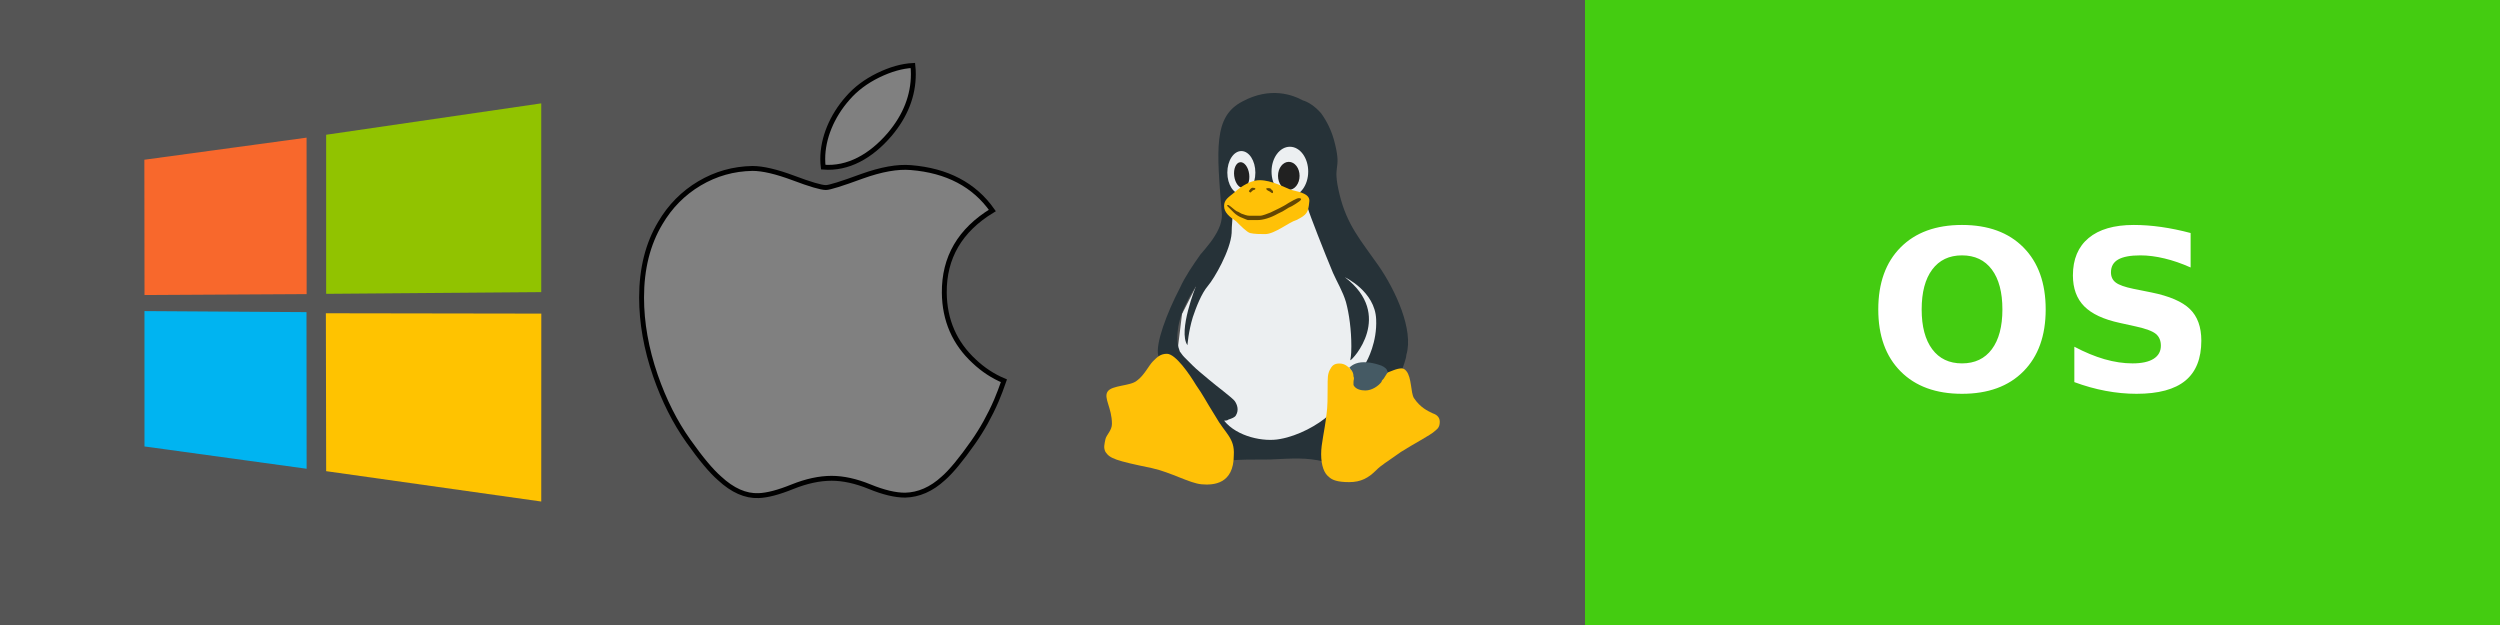
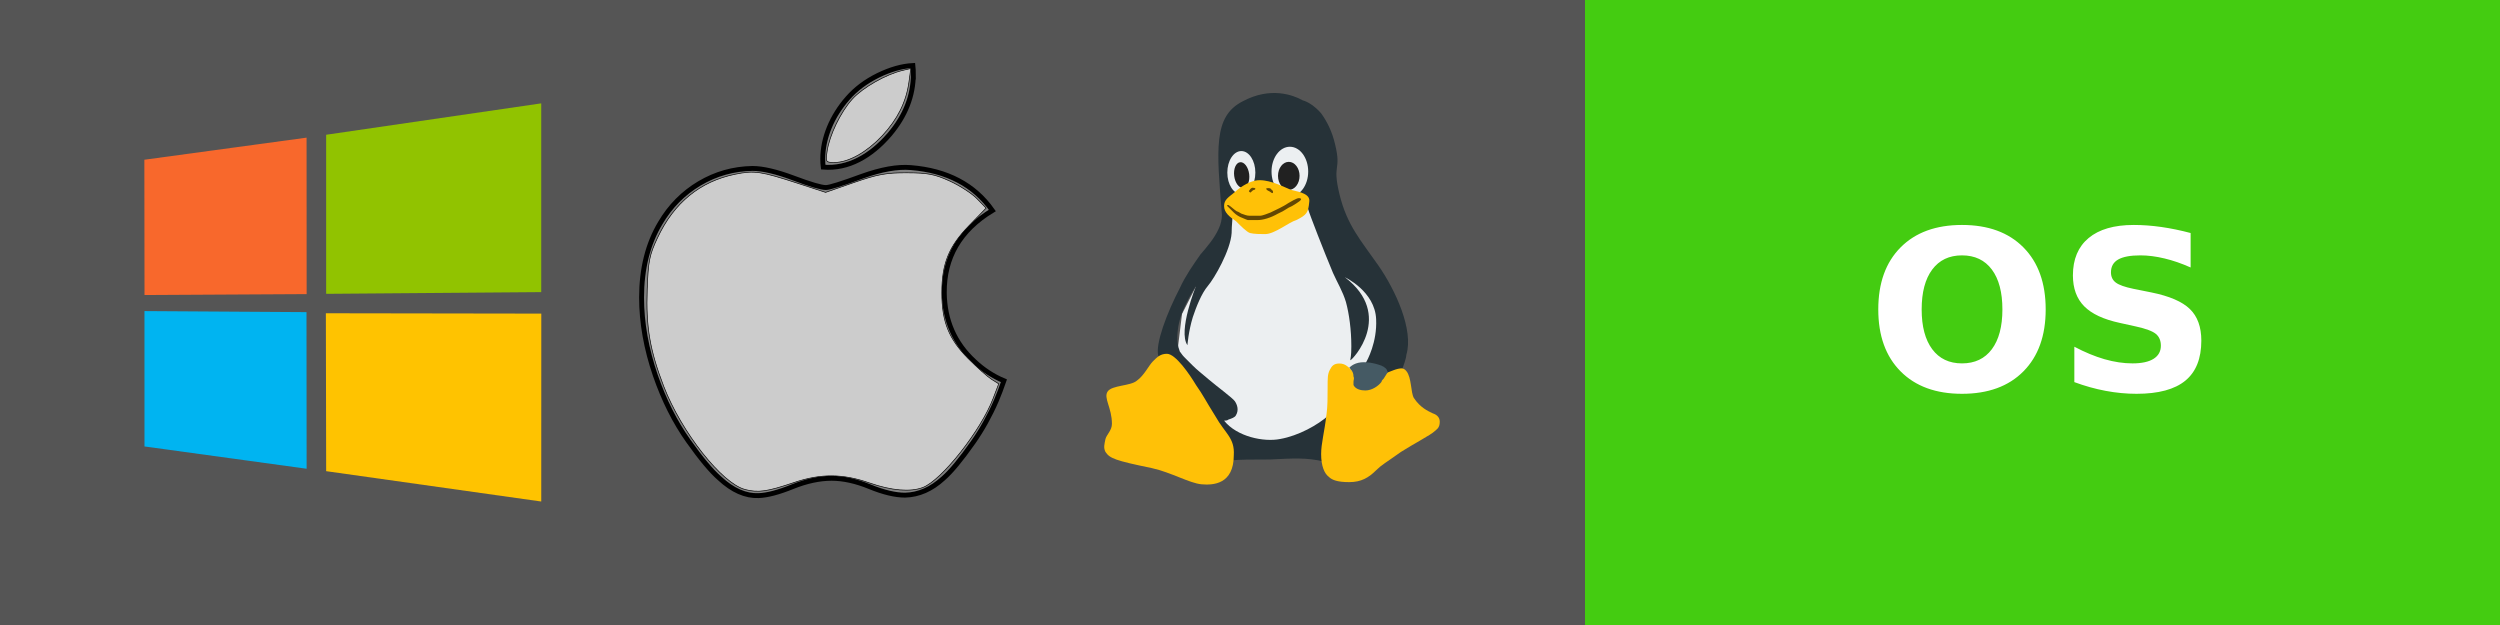
- <svg xmlns="http://www.w3.org/2000/svg" width="112" height="28" id="svg4136" version="1.1">
-   <defs id="defs4154" />
-   <g shape-rendering="crispEdges" id="g4138">
-     <path fill="#555" d="M0 0h71v28H0z" id="path4140" />
-     <path fill="#4c1" d="M71 0h41v28H71z" id="path4142" />
+ <svg xmlns="http://www.w3.org/2000/svg" id="svg4136" width="112" height="28" version="1.1">
+   <g id="g4138" shape-rendering="crispEdges">
+     <path id="path4140" d="M0 0h71v28H0z" fill="#555" />
+     <path id="path4142" d="M71 0h41v28H71z" fill="#4c1" />
  </g>
-   <g fill="#fff" text-anchor="middle" font-family="DejaVu Sans,Verdana,Geneva,sans-serif" font-size="100" id="g4144">
-     <text x="605" y="175" transform="scale(.1)" textLength="-30" id="text4148" />
-     <text x="915" y="175" font-weight="bold" transform="scale(.1)" textLength="170" id="text4150">OS</text>
+   <g id="g4144" fill="#fff" font-family="DejaVu Sans,Verdana,Geneva,sans-serif" font-size="100" text-anchor="middle">
+     <text id="text4148" transform="scale(.1)" x="605" y="175" textLength="-30" />
+     <text id="text4150" transform="scale(.1)" x="915" y="175" font-weight="bold" textLength="170">OS</text>
  </g>
-   <g id="g4308" transform="matrix(1.460313,0,0,1.460313,6.467204,2.93306)">
-     <g id="g4256" transform="matrix(0.33083,0,0,0.33083,26.508,-1.7742)">
-       <polygon id="polygon4258" points="36.1,29.3 30.1,22 28.4,17.9 20.1,18.2 20.2,20.5 18.6,23.5 16.1,28.4 15.6,32.5 17.4,38.3 21.5,40.6 27.7,40.6 33.5,36.2 " style="fill:#eceff1" />
-       <path id="path4260" d="M 34.3,23.9 C 32.7,21.6 31.4,20.2 30.7,17.3 30,14.4 30.9,15.2 30.3,12.7 30,11.4 29.5,10.5 29,9.8 28.4,9.1 27.7,8.7 27.3,8.6 c -0.9,-0.5 -3,-1.3 -5.6,0.1 -2.7,1.4 -2.4,4.4 -1.9,10.5 0,0.4 -0.1,0.9 -0.3,1.3 -0.4,0.9 -1.1,1.7 -1.7,2.4 -0.7,1 -1.4,2 -1.9,3.1 -1.2,2.3 -2.3,5.2 -2,6.3 0.5,-0.1 6.8,9.5 6.8,9.7 0.4,-0.1 2.1,-0.1 3.6,-0.1 2.1,-0.1 3.3,-0.2 5,0.2 0,-0.3 -0.1,-0.6 -0.1,-0.9 0,-0.6 0.1,-1.1 0.2,-1.8 0.1,-0.5 0.2,-1 0.3,-1.6 -1,0.9 -2.8,1.9 -4.5,2.2 -1.5,0.3 -4,-0.2 -5.2,-1.7 0.1,0 0.3,0 0.4,-0.1 0.3,-0.1 0.6,-0.2 0.7,-0.4 0.3,-0.5 0.1,-1 -0.1,-1.3 -0.2,-0.3 -1.7,-1.4 -2.4,-2 -0.7,-0.6 -1.1,-0.9 -1.5,-1.3 L 16.3,32.4 C 16.1,32.2 16,32 15.9,31.9 15.7,31.4 15.6,30.8 15.7,30 c 0.1,-1.1 0.5,-2 1,-3 0.2,-0.4 0.7,-1.2 0.7,-1.2 0,0 -1.7,4.2 -0.8,5.5 0,0 0.1,-1.3 0.5,-2.6 0.3,-0.9 0.8,-2.2 1.4,-2.9 0.6,-0.7 2.1,-3.3 2.2,-4.9 0,-0.7 0.1,-1.4 0.1,-1.9 -0.4,-0.4 6.6,-1.4 7,-0.3 0.1,0.4 1.5,4 2.3,5.9 0.4,0.9 0.9,1.7 1.2,2.7 0.3,1.1 0.5,2.6 0.5,4.1 0,0.3 0,0.8 -0.1,1.3 0.2,0 4.1,-4.2 -0.5,-7.7 0,0 2.8,1.3 2.9,3.9 0.1,2.1 -0.8,3.8 -1,4.1 0.1,0 2.1,0.9 2.2,0.9 0.4,0 1.2,-0.3 1.2,-0.3 0.1,-0.3 0.4,-1.1 0.4,-1.4 0.7,-2.3 -1,-6 -2.6,-8.3 z" style="fill:#263238" />
-       <g id="g4262" style="fill:#eceff1">
-         <ellipse id="ellipse4264" ry="2" rx="1.3" cy="15.3" cx="21.6" />
-         <ellipse id="ellipse4266" ry="2.3" rx="1.7" cy="15.2" cx="26.1" />
+   <g id="g4308" transform="matrix(1.4603 0 0 1.4603 6.4672 2.9331)">
+     <g id="g4256" transform="matrix(.33083 0 0 .33083 26.508 -1.7742)">
+       <polygon id="polygon4258" points="36.1 29.3 30.1 22 28.4 17.9 20.1 18.2 20.2 20.5 18.6 23.5 16.1 28.4 15.6 32.5 17.4 38.3 21.5 40.6 27.7 40.6 33.5 36.2" fill="#eceff1" />
+       <path id="path4260" d="m34.3 23.9c-1.6-2.3-2.9-3.7-3.6-6.6s0.2-2.1-0.4-4.6c-0.3-1.3-0.8-2.2-1.3-2.9-0.6-0.7-1.3-1.1-1.7-1.2-0.9-0.5-3-1.3-5.6 0.1-2.7 1.4-2.4 4.4-1.9 10.5 0 0.4-0.1 0.9-0.3 1.3-0.4 0.9-1.1 1.7-1.7 2.4-0.7 1-1.4 2-1.9 3.1-1.2 2.3-2.3 5.2-2 6.3 0.5-0.1 6.8 9.5 6.8 9.7 0.4-0.1 2.1-0.1 3.6-0.1 2.1-0.1 3.3-0.2 5 0.2 0-0.3-0.1-0.6-0.1-0.9 0-0.6 0.1-1.1 0.2-1.8 0.1-0.5 0.2-1 0.3-1.6-1 0.9-2.8 1.9-4.5 2.2-1.5 0.3-4-0.2-5.2-1.7 0.1 0 0.3 0 0.4-0.1 0.3-0.1 0.6-0.2 0.7-0.4 0.3-0.5 0.1-1-0.1-1.3s-1.7-1.4-2.4-2-1.1-0.9-1.5-1.3l-0.8-0.8c-0.2-0.2-0.3-0.4-0.4-0.5-0.2-0.5-0.3-1.1-0.2-1.9 0.1-1.1 0.5-2 1-3 0.2-0.4 0.7-1.2 0.7-1.2s-1.7 4.2-0.8 5.5c0 0 0.1-1.3 0.5-2.6 0.3-0.9 0.8-2.2 1.4-2.9s2.1-3.3 2.2-4.9c0-0.7 0.1-1.4 0.1-1.9-0.4-0.4 6.6-1.4 7-0.3 0.1 0.4 1.5 4 2.3 5.9 0.4 0.9 0.9 1.7 1.2 2.7 0.3 1.1 0.5 2.6 0.5 4.1 0 0.3 0 0.8-0.1 1.3 0.2 0 4.1-4.2-0.5-7.7 0 0 2.8 1.3 2.9 3.9 0.1 2.1-0.8 3.8-1 4.1 0.1 0 2.1 0.9 2.2 0.9 0.4 0 1.2-0.3 1.2-0.3 0.1-0.3 0.4-1.1 0.4-1.4 0.7-2.3-1-6-2.6-8.3z" fill="#263238" />
+       <g id="g4262" fill="#eceff1">
+         <ellipse id="ellipse4264" cx="21.6" cy="15.3" rx="1.3" ry="2" />
+         <ellipse id="ellipse4266" cx="26.1" cy="15.2" rx="1.7" ry="2.3" />
      </g>
-       <g id="g4268" style="fill:#212121">
-         <ellipse id="ellipse4270" ry="0.7" rx="1.2" cy="15.5" cx="21.7" transform="matrix(-0.1254,-0.9921,0.9921,-0.1254,8.9754,38.997)" />
-         <ellipse id="ellipse4272" ry="1.3" rx="1" cy="15.6" cx="26" />
+       <g id="g4268" fill="#212121">
+         <ellipse id="ellipse4270" transform="matrix(-.1254 -.9921 .9921 -.1254 8.9754 38.997)" cx="21.7" cy="15.5" rx="1.2" ry=".7" />
+         <ellipse id="ellipse4272" cx="26" cy="15.6" rx="1" ry="1.3" />
      </g>
-       <g id="g4274" style="fill:#ffc107">
-         <path id="path4276" d="m 39.3,37.6 c -0.4,-0.2 -1.1,-0.5 -1.7,-1.4 -0.3,-0.5 -0.2,-1.9 -0.7,-2.5 -0.3,-0.4 -0.7,-0.2 -0.8,-0.2 -0.9,0.2 -3,1.6 -4.4,0 -0.2,-0.2 -0.5,-0.5 -1,-0.5 -0.5,0 -0.7,0.2 -0.9,0.6 -0.2,0.4 -0.2,0.7 -0.2,1.7 0,0.8 0,1.7 -0.1,2.4 -0.2,1.7 -0.5,2.7 -0.5,3.7 0,1.1 0.3,1.8 0.7,2.1 0.3,0.3 0.8,0.5 1.9,0.5 1.1,0 1.8,-0.4 2.5,-1.1 0.5,-0.5 0.9,-0.7 2.3,-1.7 1.1,-0.7 2.8,-1.6 3.1,-1.9 0.2,-0.2 0.5,-0.3 0.5,-0.9 0,-0.5 -0.4,-0.7 -0.7,-0.8 z" />
-         <path id="path4278" d="m 19.2,37.9 c -1,-1.6 -1.1,-1.9 -1.8,-2.9 -0.6,-1 -1.9,-2.9 -2.7,-2.9 -0.6,0 -0.9,0.3 -1.3,0.7 -0.4,0.4 -0.8,1.3 -1.5,1.8 -0.6,0.5 -2.3,0.4 -2.7,1 -0.4,0.6 0.4,1.5 0.4,3 0,0.6 -0.5,1 -0.6,1.4 -0.1,0.5 -0.2,0.8 0,1.2 0.4,0.6 0.9,0.8 4.3,1.5 1.8,0.4 3.5,1.4 4.6,1.5 1.1,0.1 3,0 3,-2.7 0.1,-1.6 -0.8,-2 -1.7,-3.6 z" />
-         <path id="path4280" d="M 21.1,19.8 C 20.5,19.4 20,19 20,18.4 c 0,-0.6 0.4,-0.8 1,-1.3 0.1,-0.1 1.2,-1.1 2.3,-1.1 1.1,0 2.4,0.7 2.9,0.9 0.9,0.2 1.8,0.4 1.7,1.1 -0.1,1 -0.2,1.2 -1.2,1.7 -0.7,0.2 -2,1.3 -2.9,1.3 -0.4,0 -1,0 -1.4,-0.1 -0.3,-0.1 -0.8,-0.6 -1.3,-1.1 z" />
+       <g id="g4274" fill="#ffc107">
+         <path id="path4276" d="m39.3 37.6c-0.4-0.2-1.1-0.5-1.7-1.4-0.3-0.5-0.2-1.9-0.7-2.5-0.3-0.4-0.7-0.2-0.8-0.2-0.9 0.2-3 1.6-4.4 0-0.2-0.2-0.5-0.5-1-0.5s-0.7 0.2-0.9 0.6-0.2 0.7-0.2 1.7c0 0.8 0 1.7-0.1 2.4-0.2 1.7-0.5 2.7-0.5 3.7 0 1.1 0.3 1.8 0.7 2.1 0.3 0.3 0.8 0.5 1.9 0.5s1.8-0.4 2.5-1.1c0.5-0.5 0.9-0.7 2.3-1.7 1.1-0.7 2.8-1.6 3.1-1.9 0.2-0.2 0.5-0.3 0.5-0.9 0-0.5-0.4-0.7-0.7-0.8z" />
+         <path id="path4278" d="m19.2 37.9c-1-1.6-1.1-1.9-1.8-2.9-0.6-1-1.9-2.9-2.7-2.9-0.6 0-0.9 0.3-1.3 0.7s-0.8 1.3-1.5 1.8c-0.6 0.5-2.3 0.4-2.7 1s0.4 1.5 0.4 3c0 0.6-0.5 1-0.6 1.4-0.1 0.5-0.2 0.8 0 1.2 0.4 0.6 0.9 0.8 4.3 1.5 1.8 0.4 3.5 1.4 4.6 1.5s3 0 3-2.7c0.1-1.6-0.8-2-1.7-3.6z" />
+         <path id="path4280" d="m21.1 19.8c-0.6-0.4-1.1-0.8-1.1-1.4s0.4-0.8 1-1.3c0.1-0.1 1.2-1.1 2.3-1.1s2.4 0.7 2.9 0.9c0.9 0.2 1.8 0.4 1.7 1.1-0.1 1-0.2 1.2-1.2 1.7-0.7 0.2-2 1.3-2.9 1.3-0.4 0-1 0-1.4-0.1-0.3-0.1-0.8-0.6-1.3-1.1z" />
      </g>
-       <g id="g4282" style="fill:#634703">
-         <path id="path4284" d="m 20.9,19 c 0.2,0.2 0.5,0.4 0.8,0.5 0.2,0.1 0.5,0.2 0.5,0.2 l 0.9,0 c 0.5,0 1.2,-0.2 1.9,-0.6 0.7,-0.3 0.8,-0.5 1.3,-0.7 0.5,-0.3 1,-0.6 0.8,-0.7 -0.2,-0.1 -0.4,0 -1.1,0.4 -0.6,0.4 -1.1,0.6 -1.7,0.9 -0.3,0.1 -0.7,0.3 -1,0.3 l -0.9,0 c -0.3,0 -0.5,-0.1 -0.8,-0.2 -0.2,-0.1 -0.3,-0.2 -0.4,-0.2 -0.2,-0.1 -0.6,-0.5 -0.8,-0.6 0,0 -0.2,0 -0.1,0.1 l 0.6,0.6 z" />
-         <path id="path4286" d="m 23.9,16.8 c 0.1,0.2 0.3,0.2 0.4,0.3 0.1,0.1 0.2,0.1 0.2,0.1 0.1,-0.1 0,-0.3 -0.1,-0.3 0,-0.2 -0.5,-0.2 -0.5,-0.1 z" />
-         <path id="path4288" d="m 22.3,17 c 0,0.1 0.2,0.2 0.2,0.1 0.1,-0.1 0.2,-0.2 0.3,-0.2 0.2,-0.1 0.1,-0.2 -0.2,-0.2 -0.2,0.1 -0.2,0.2 -0.3,0.3 z" />
+       <g id="g4282" fill="#634703">
+         <path id="path4284" d="m20.9 19c0.2 0.2 0.5 0.4 0.8 0.5 0.2 0.1 0.5 0.2 0.5 0.2h0.9c0.5 0 1.2-0.2 1.9-0.6 0.7-0.3 0.8-0.5 1.3-0.7 0.5-0.3 1-0.6 0.8-0.7s-0.4 0-1.1 0.4c-0.6 0.4-1.1 0.6-1.7 0.9-0.3 0.1-0.7 0.3-1 0.3h-0.9c-0.3 0-0.5-0.1-0.8-0.2-0.2-0.1-0.3-0.2-0.4-0.2-0.2-0.1-0.6-0.5-0.8-0.6 0 0-0.2 0-0.1 0.1l0.6 0.6z" />
+         <path id="path4286" d="m23.9 16.8c0.1 0.2 0.3 0.2 0.4 0.3s0.2 0.1 0.2 0.1c0.1-0.1 0-0.3-0.1-0.3 0-0.2-0.5-0.2-0.5-0.1z" />
+         <path id="path4288" d="m22.3 17c0 0.1 0.2 0.2 0.2 0.1 0.1-0.1 0.2-0.2 0.3-0.2 0.2-0.1 0.1-0.2-0.2-0.2-0.2 0.1-0.2 0.2-0.3 0.3z" />
      </g>
-       <path id="path4290" d="m 32,34.7 0,0.3 c 0.2,0.4 0.7,0.5 1.1,0.5 0.6,0 1.2,-0.4 1.5,-0.8 0,-0.1 0.1,-0.2 0.2,-0.3 0.2,-0.3 0.3,-0.5 0.4,-0.6 0,0 -0.1,-0.1 -0.1,-0.2 -0.1,-0.2 -0.4,-0.4 -0.8,-0.5 -0.3,-0.1 -0.8,-0.2 -1,-0.2 -0.9,-0.1 -1.4,0.2 -1.7,0.5 0,0 0.1,0 0.1,0.1 0.2,0.2 0.3,0.4 0.3,0.7 0.1,0.2 0,0.3 0,0.5 z" style="fill:#455a64" />
+       <path id="path4290" d="m32 34.7v0.3c0.2 0.4 0.7 0.5 1.1 0.5 0.6 0 1.2-0.4 1.5-0.8 0-0.1 0.1-0.2 0.2-0.3 0.2-0.3 0.3-0.5 0.4-0.6 0 0-0.1-0.1-0.1-0.2-0.1-0.2-0.4-0.4-0.8-0.5-0.3-0.1-0.8-0.2-1-0.2-0.9-0.1-1.4 0.2-1.7 0.5 0 0 0.1 0 0.1 0.1 0.2 0.2 0.3 0.4 0.3 0.7 0.1 0.2 0 0.3 0 0.5z" fill="#455a64" />
    </g>
-     <g id="g4292" transform="matrix(0.13945,0,0,0.13945,0,1.1623)">
-       <path id="path4294" d="m 0,12.402 35.687,-4.86 0.016,34.423 -35.67,0.203 z" style="fill:#f8682c" />
-       <path id="path4296" d="m 39.996,6.906 47.318,-6.906 0,41.527 -47.318,0.376 z" style="fill:#91c300" />
-       <path id="path4298" d="m 35.67,45.931 0.028,34.453 -35.67,-4.904 -0.002,-29.78 z" style="fill:#00b4f1" />
-       <path id="path4300" d="m 87.326,46.255 -0.011,41.34 -47.318,-6.678 -0.066,-34.739 z" style="fill:#ffc300" />
+     <g id="g4292" transform="matrix(.13945 0 0 .13945 0 1.1623)">
+       <path id="path4294" d="m0 12.402 35.687-4.86 0.016 34.423-35.67 0.203z" fill="#f8682c" />
+       <path id="path4296" d="m39.996 6.906 47.318-6.906v41.527l-47.318 0.376z" fill="#91c300" />
+       <path id="path4298" d="m35.67 45.931 0.028 34.453-35.67-4.904-2e-3 -29.78z" fill="#00b4f1" />
+       <path id="path4300" d="m87.326 46.255-0.011 41.34-47.318-6.678-0.066-34.739z" fill="#ffc300" />
    </g>
-     <path id="path4302" d="m 26.137,10.284 c -0.2,0.461 -0.436,0.885 -0.71,1.276 -0.373,0.532 -0.679,0.9 -0.914,1.105 -0.365,0.336 -0.756,0.507 -1.175,0.517 -0.301,0 -0.663,-0.086 -1.085,-0.259 -0.423,-0.173 -0.812,-0.258 -1.168,-0.258 -0.373,0 -0.773,0.086 -1.201,0.258 -0.429,0.174 -0.774,0.264 -1.038,0.273 -0.402,0.017 -0.802,-0.16 -1.201,-0.531 -0.255,-0.222 -0.574,-0.604 -0.956,-1.144 -0.41,-0.577 -0.747,-1.246 -1.011,-2.008 -0.283,-0.824 -0.424,-1.621 -0.424,-2.393 0,-0.884 0.191,-1.647 0.574,-2.286 0.301,-0.513 0.701,-0.918 1.202,-1.216 0.501,-0.297 1.042,-0.449 1.625,-0.459 0.319,0 0.737,0.099 1.257,0.293 0.518,0.195 0.851,0.293 0.997,0.293 0.109,0 0.479,-0.115 1.105,-0.345 0.593,-0.213 1.093,-0.302 1.502,-0.267 1.11,0.09 1.944,0.527 2.499,1.316 -0.993,0.602 -1.484,1.444 -1.474,2.525 0.009,0.842 0.314,1.543 0.915,2.099 0.272,0.258 0.576,0.458 0.914,0.6 -0.073,0.213 -0.151,0.416 -0.233,0.612 z M 23.591,0.264 c 0,0.66 -0.241,1.276 -0.722,1.847 -0.58,0.678 -1.282,1.07 -2.042,1.008 -0.01,-0.079 -0.015,-0.163 -0.015,-0.25 0,-0.634 0.276,-1.312 0.766,-1.866 C 21.821,0.722 22.132,0.488 22.51,0.302 22.886,0.119 23.242,0.017 23.577,0 c 0.01,0.088 0.014,0.176 0.014,0.264 z" style="stroke-width:0.15;fill:#808080;fill-opacity:1;stroke:#000000;stroke-opacity:1;stroke-miterlimit:4;stroke-dasharray:none" />
+     <path id="path4302" d="m26.137 10.284c-0.2 0.461-0.436 0.885-0.71 1.276-0.373 0.532-0.679 0.9-0.914 1.105-0.365 0.336-0.756 0.507-1.175 0.517-0.301 0-0.663-0.086-1.085-0.259-0.423-0.173-0.812-0.258-1.168-0.258-0.373 0-0.773 0.086-1.201 0.258-0.429 0.174-0.774 0.264-1.038 0.273-0.402 0.017-0.802-0.16-1.201-0.531-0.255-0.222-0.574-0.604-0.956-1.144-0.41-0.577-0.747-1.246-1.011-2.008-0.283-0.824-0.424-1.621-0.424-2.393 0-0.884 0.191-1.647 0.574-2.286 0.301-0.513 0.701-0.918 1.202-1.216 0.501-0.297 1.042-0.449 1.625-0.459 0.319 0 0.737 0.099 1.257 0.293 0.518 0.195 0.851 0.293 0.997 0.293 0.109 0 0.479-0.115 1.105-0.345 0.593-0.213 1.093-0.302 1.502-0.267 1.11 0.09 1.944 0.527 2.499 1.316-0.993 0.602-1.484 1.444-1.474 2.525 9e-3 0.842 0.314 1.543 0.915 2.099 0.272 0.258 0.576 0.458 0.914 0.6-0.073 0.213-0.151 0.416-0.233 0.612zm-2.546-10.02c0 0.66-0.241 1.276-0.722 1.847-0.58 0.678-1.282 1.07-2.042 1.008-0.01-0.079-0.015-0.163-0.015-0.25 0-0.634 0.276-1.312 0.766-1.866 0.245-0.281 0.556-0.514 0.933-0.7 0.376-0.183 0.732-0.285 1.067-0.302 0.01 0.088 0.014 0.176 0.014 0.264z" fill="#808080" stroke="#000" stroke-width=".15" />
+     <path id="path4176" transform="matrix(.68478 0 0 .68478 -4.4286 -2.0085)" d="m33.378 21.928c-1.031-0.262-2.852-2.571-3.64-4.614-0.62-1.608-0.803-2.676-0.743-4.337 0.046-1.284 0.098-1.545 0.46-2.318 0.736-1.573 1.907-2.532 3.481-2.853 0.865-0.176 1.14-0.136 2.828 0.414l1.224 0.399 1.267-0.441c1.062-0.369 1.448-0.44 2.382-0.436 0.935 0.004 1.244 0.064 1.919 0.372 0.443 0.202 0.988 0.556 1.213 0.788l0.408 0.421-0.768 0.79c-0.903 0.928-1.215 1.699-1.215 3.001 0 1.296 0.313 2.077 1.182 2.949 0.405 0.406 0.877 0.826 1.051 0.935l0.315 0.197-0.246 0.648c-0.55 1.447-2.308 3.676-3.154 3.997-0.558 0.212-1.404 0.14-2.385-0.203-1.201-0.419-2.181-0.426-3.379-0.021-1.216 0.411-1.602 0.466-2.2 0.314z" fill="#ccc" stroke="#000" stroke-width=".029" />
+     <path id="path4178" transform="matrix(.68478 0 0 .68478 -4.4286 -2.0085)" d="m37.053 6.786c0.107-0.731 0.607-1.767 1.135-2.351 0.46-0.509 1.496-1.1 2.237-1.277l0.379-0.09-0.083 0.609c-0.122 0.892-0.511 1.671-1.203 2.411-0.681 0.728-1.507 1.19-2.127 1.19-0.398 0-0.407-0.013-0.337-0.492z" fill="#ccc" stroke="#000" stroke-width=".029" />
  </g>
-   <path style="fill:#8080ff;fill-opacity:0;stroke:none;stroke-width:0;stroke-linecap:butt;stroke-miterlimit:4;stroke-dasharray:none;stroke-opacity:1" d="m 33.066,21.917 c -0.957,-0.438 -2.493,-2.386 -3.277,-4.156 -0.867,-1.957 -1.207,-4.501 -0.807,-6.052 0.449,-1.744 1.367,-2.958 2.747,-3.633 1.153,-0.564 2.093,-0.586 3.646,-0.085 0.693,0.223 1.394,0.406 1.56,0.406 0.165,0 0.853,-0.177 1.529,-0.393 2.171,-0.696 3.963,-0.446 5.275,0.733 l 0.644,0.579 -0.817,0.819 c -0.577,0.578 -0.881,1.009 -1.036,1.465 -0.276,0.814 -0.282,2.204 -0.013,2.995 0.244,0.715 1.077,1.706 1.845,2.193 l 0.547,0.347 -0.363,0.86 c -0.464,1.099 -1.589,2.728 -2.343,3.392 -0.963,0.847 -1.918,0.935 -3.403,0.313 -0.973,-0.408 -1.938,-0.391 -3.293,0.058 -1.42,0.47 -1.723,0.49 -2.441,0.162 l 1e-6,0 z" id="path4165" />
+   <path id="path4165" d="m33.066 21.917c-0.957-0.438-2.493-2.386-3.277-4.156-0.867-1.957-1.207-4.501-0.807-6.052 0.449-1.744 1.367-2.958 2.747-3.633 1.153-0.564 2.093-0.586 3.646-0.085 0.693 0.223 1.395 0.406 1.56 0.406 0.165 0 0.853-0.177 1.529-0.393 2.171-0.696 3.963-0.446 5.276 0.733l0.644 0.579-0.817 0.819c-0.577 0.578-0.881 1.009-1.036 1.465-0.276 0.814-0.282 2.204-0.013 2.994 0.244 0.715 1.077 1.706 1.845 2.193l0.547 0.347-0.363 0.86c-0.464 1.099-1.589 2.728-2.343 3.392-0.963 0.847-1.918 0.935-3.403 0.313-0.973-0.408-1.938-0.391-3.293 0.058-1.42 0.47-1.723 0.49-2.441 0.162h1e-6z" fill-opacity="0" />
</svg>
